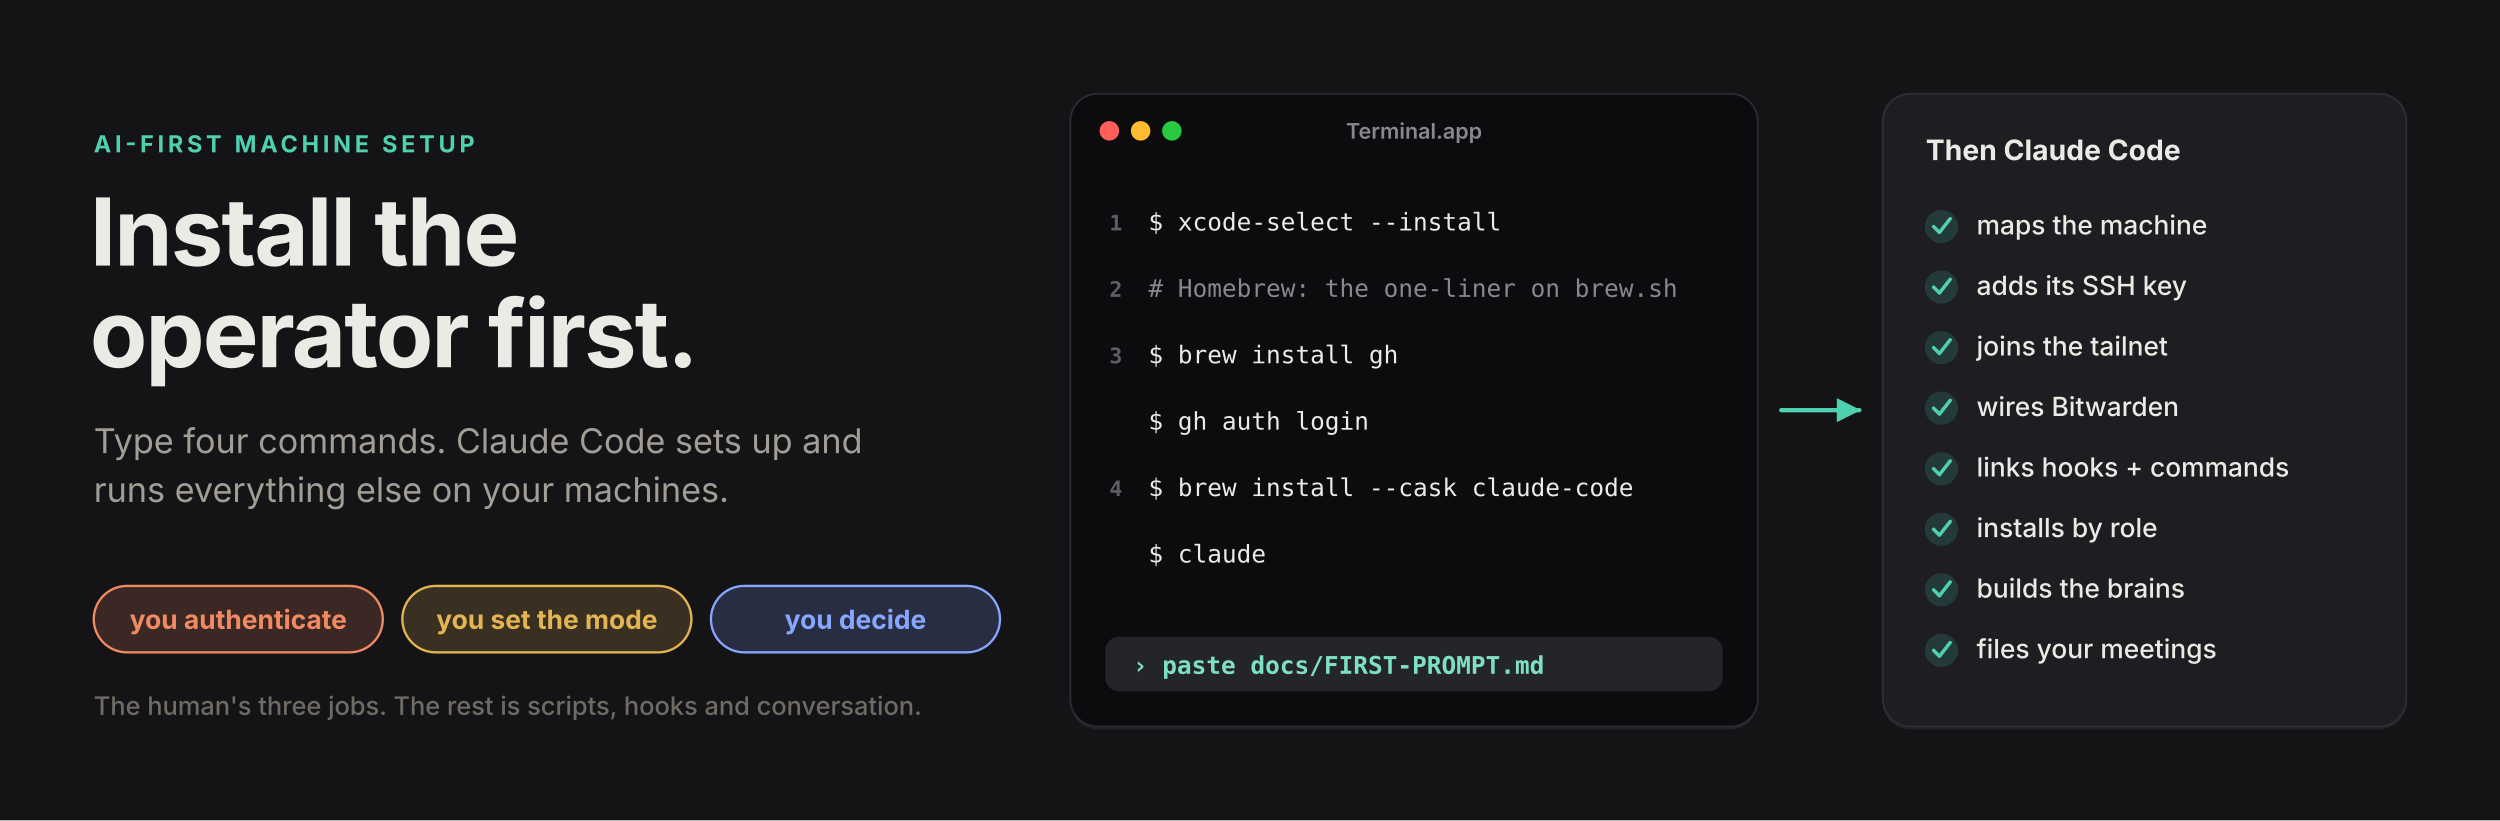
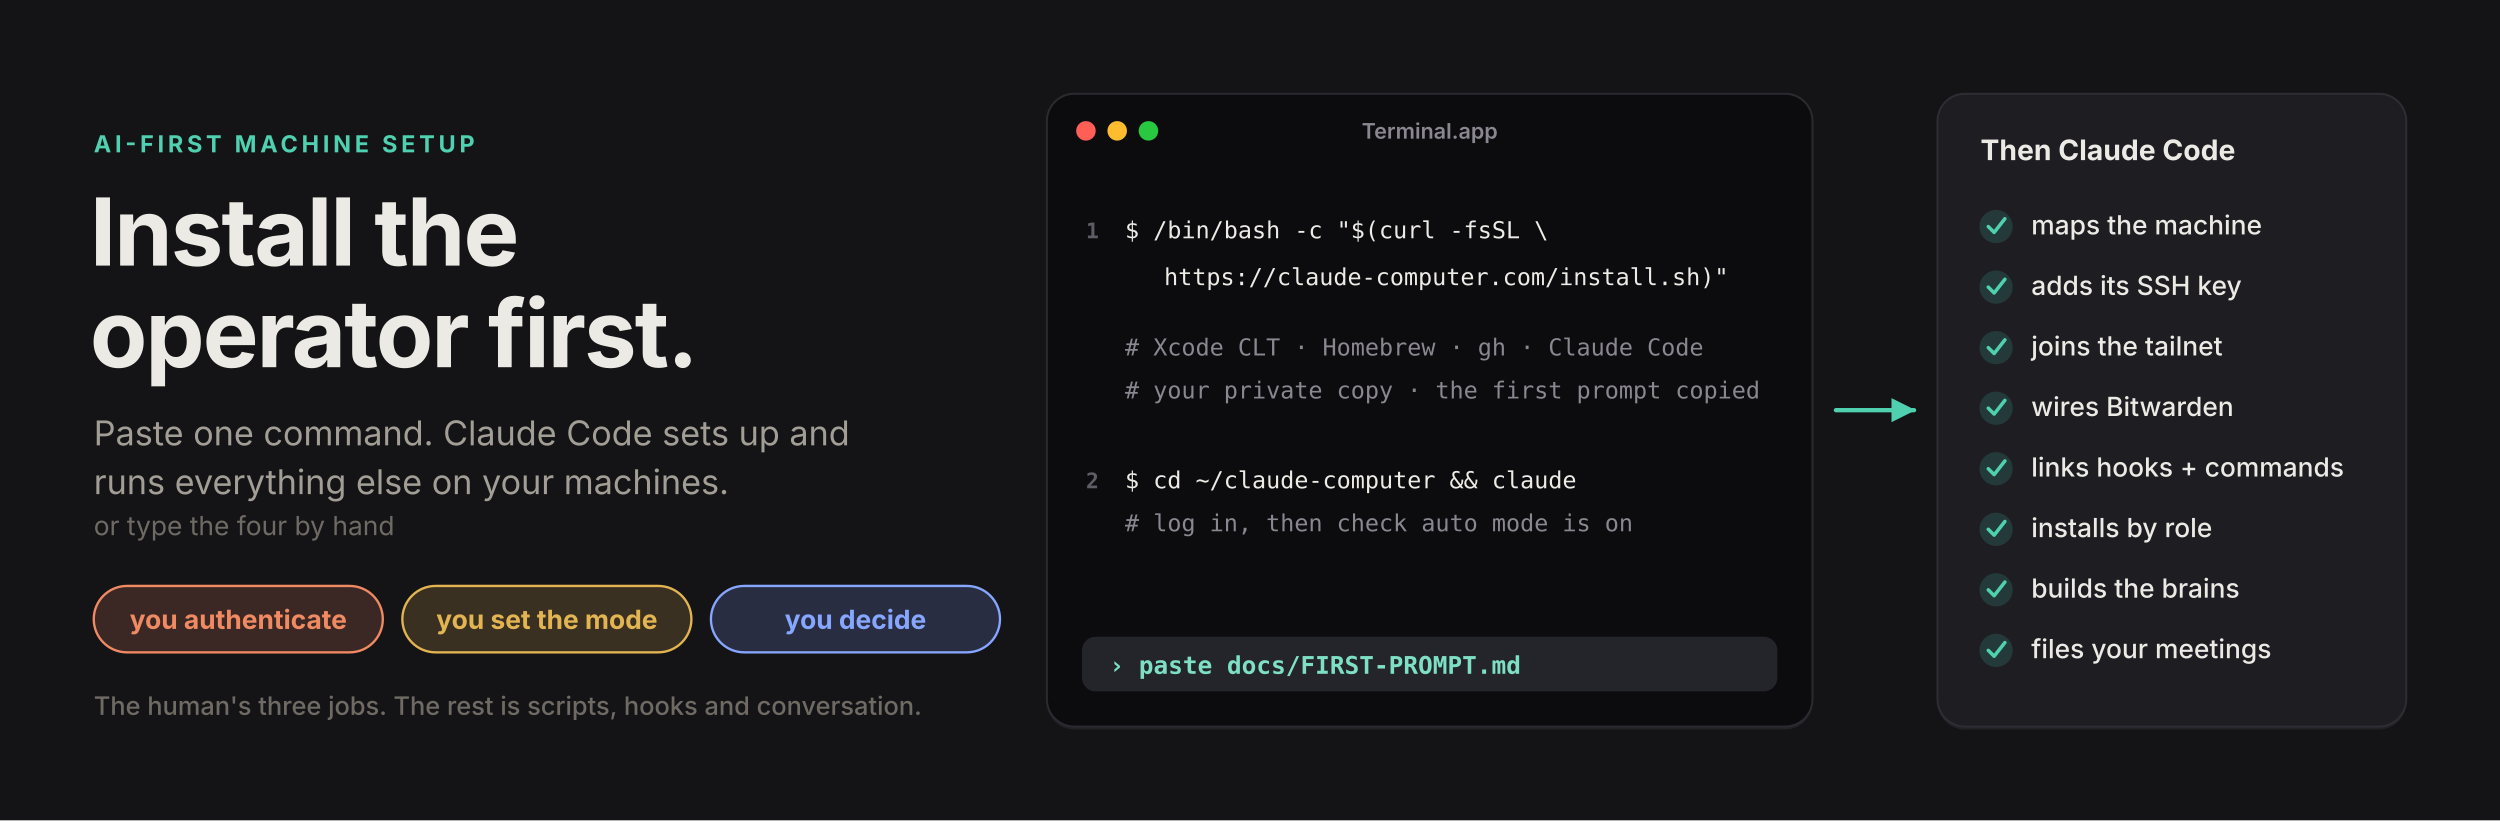
<svg xmlns="http://www.w3.org/2000/svg" viewBox="0 0 1280 420" width="1280" height="420" role="img" aria-labelledby="t d" font-family="Inter, -apple-system, BlinkMacSystemFont, 'Segoe UI', Helvetica, Arial, sans-serif">
  <defs>
    <marker id="m4FD1B0" viewBox="0 0 10 10" refX="8.5" refY="5" markerWidth="7" markerHeight="7" orient="auto-start-reverse">
      <path d="M1,1 L9,5 L1,9 z" fill="#4FD1B0" />
    </marker>
    <pattern id="hatch" width="8" height="8" patternUnits="userSpaceOnUse" patternTransform="rotate(45)">
      <line x1="0" y1="0" x2="0" y2="8" stroke="#2E2D34" stroke-width="3" />
    </pattern>
  </defs>
  <rect width="1280" height="420" fill="#141417" />
  <text x="48" y="78" font-size="12" font-weight="700" fill="#4FD1B0" text-anchor="start" letter-spacing="0.16em">AI-FIRST MACHINE SETUP</text>
  <text x="46" y="136" font-size="48" font-weight="700" fill="#ECEAE4" text-anchor="start" letter-spacing="-0.02em">Install the</text>
  <text x="46" y="188" font-size="48" font-weight="700" fill="#ECEAE4" text-anchor="start" letter-spacing="-0.02em">operator first.</text>
-   <text x="48" y="232" font-size="17.5" font-weight="400" fill="#A29E95" text-anchor="start">Type four commands. Claude Code sets up and</text>
-   <text x="48" y="257" font-size="17.5" font-weight="400" fill="#A29E95" text-anchor="start">runs everything else on your machines.</text>
+   <text x="48" y="228" font-size="17.5" font-weight="400" fill="#A29E95" text-anchor="start">Paste one command. Claude Code sets up and</text>
+   <text x="48" y="253" font-size="17.5" font-weight="400" fill="#A29E95" text-anchor="start">runs everything else on your machines.</text>
+   <text x="48" y="274" font-size="13.5" font-weight="400" fill="#6F6B64" text-anchor="start">or type the four by hand</text>
  <rect x="48" y="300" width="148" height="34" rx="17" fill="#F08A62" stroke="#F08A62" stroke-width="1.2" fill-opacity="0.18" />
  <text x="122" y="322" font-size="13.5" font-weight="650" fill="#F08A62" text-anchor="middle">you authenticate</text>
  <rect x="206" y="300" width="148" height="34" rx="17" fill="#E3B452" stroke="#E3B452" stroke-width="1.2" fill-opacity="0.18" />
  <text x="280" y="322" font-size="13.5" font-weight="650" fill="#E3B452" text-anchor="middle">you set the mode</text>
  <rect x="364" y="300" width="148" height="34" rx="17" fill="#86A6FF" stroke="#86A6FF" stroke-width="1.2" fill-opacity="0.18" />
  <text x="438" y="322" font-size="13.5" font-weight="650" fill="#86A6FF" text-anchor="middle">you decide</text>
  <text x="48" y="366" font-size="13" font-weight="500" fill="#6F6B64" text-anchor="start">The human's three jobs. The rest is scripts, hooks and conversation.</text>
-   <rect x="548" y="49.5" width="352" height="324" rx="14" fill="#2E2D34" fill-opacity="0.55" />
-   <rect x="548" y="48" width="352" height="324" rx="14" fill="#0C0C0F" stroke="#2A2A31" stroke-width="1" />
-   <circle cx="568" cy="67" r="5" fill="#FF5F57" />
-   <circle cx="584" cy="67" r="5" fill="#FEBC2E" />
-   <circle cx="600" cy="67" r="5" fill="#28C840" />
-   <text x="724.0" y="71" font-size="11" font-weight="600" fill="#8A8790" text-anchor="middle">Terminal.app</text>
-   <text x="568" y="118" font-size="11" font-weight="700" fill="#5F5C66" text-anchor="start" font-family="ui-monospace, 'SF Mono', SFMono-Regular, Menlo, Consolas, monospace">1</text>
-   <text x="588" y="118" font-size="12.5" font-weight="500" fill="#EDEBE6" text-anchor="start" font-family="ui-monospace, 'SF Mono', SFMono-Regular, Menlo, Consolas, monospace">$ xcode-select --install</text>
-   <text x="568" y="152" font-size="11" font-weight="700" fill="#5F5C66" text-anchor="start" font-family="ui-monospace, 'SF Mono', SFMono-Regular, Menlo, Consolas, monospace">2</text>
-   <text x="588" y="152" font-size="12.5" font-weight="500" fill="#8A8790" text-anchor="start" font-family="ui-monospace, 'SF Mono', SFMono-Regular, Menlo, Consolas, monospace"># Homebrew: the one-liner on brew.sh</text>
-   <text x="568" y="186" font-size="11" font-weight="700" fill="#5F5C66" text-anchor="start" font-family="ui-monospace, 'SF Mono', SFMono-Regular, Menlo, Consolas, monospace">3</text>
-   <text x="588" y="186" font-size="12.5" font-weight="500" fill="#EDEBE6" text-anchor="start" font-family="ui-monospace, 'SF Mono', SFMono-Regular, Menlo, Consolas, monospace">$ brew install gh</text>
-   <text x="588" y="220" font-size="12.5" font-weight="500" fill="#EDEBE6" text-anchor="start" font-family="ui-monospace, 'SF Mono', SFMono-Regular, Menlo, Consolas, monospace">$ gh auth login</text>
-   <text x="568" y="254" font-size="11" font-weight="700" fill="#5F5C66" text-anchor="start" font-family="ui-monospace, 'SF Mono', SFMono-Regular, Menlo, Consolas, monospace">4</text>
-   <text x="588" y="254" font-size="12.5" font-weight="500" fill="#EDEBE6" text-anchor="start" font-family="ui-monospace, 'SF Mono', SFMono-Regular, Menlo, Consolas, monospace">$ brew install --cask claude-code</text>
-   <text x="588" y="288" font-size="12.5" font-weight="500" fill="#EDEBE6" text-anchor="start" font-family="ui-monospace, 'SF Mono', SFMono-Regular, Menlo, Consolas, monospace">$ claude</text>
-   <rect x="566" y="326" width="316" height="28" rx="7" fill="#24242B" />
-   <text x="580" y="345" font-size="12.5" font-weight="600" fill="#7EE0C3" text-anchor="start" font-family="ui-monospace, 'SF Mono', SFMono-Regular, Menlo, Consolas, monospace">› paste docs/FIRST-PROMPT.md</text>
-   <path d="M912,210.0 L952,210.0" fill="none" stroke="#4FD1B0" stroke-width="2.2" stroke-linecap="round" stroke-linejoin="round" marker-end="url(#m4FD1B0)" />
-   <rect x="964" y="49.5" width="268" height="324" rx="14" fill="#2E2D34" fill-opacity="0.55" />
-   <rect x="964" y="48" width="268" height="324" rx="14" fill="#1D1D22" stroke="#2E2D34" stroke-width="1" />
-   <text x="986" y="82" font-size="14.5" font-weight="700" fill="#ECEAE4" text-anchor="start">Then Claude Code</text>
-   <circle cx="994" cy="116" r="8.5" fill="#4FD1B0" fill-opacity="0.16" />
-   <path d="M990,116 L993,119 L998.5,112" fill="none" stroke="#4FD1B0" stroke-width="1.8" stroke-linecap="round" stroke-linejoin="round" />
-   <text x="1012" y="120" font-size="13.5" font-weight="500" fill="#ECEAE4" text-anchor="start">maps the machine</text>
-   <circle cx="994" cy="147" r="8.5" fill="#4FD1B0" fill-opacity="0.16" />
-   <path d="M990,147 L993,150 L998.5,143" fill="none" stroke="#4FD1B0" stroke-width="1.8" stroke-linecap="round" stroke-linejoin="round" />
-   <text x="1012" y="151" font-size="13.5" font-weight="500" fill="#ECEAE4" text-anchor="start">adds its SSH key</text>
-   <circle cx="994" cy="178" r="8.5" fill="#4FD1B0" fill-opacity="0.16" />
-   <path d="M990,178 L993,181 L998.5,174" fill="none" stroke="#4FD1B0" stroke-width="1.8" stroke-linecap="round" stroke-linejoin="round" />
-   <text x="1012" y="182" font-size="13.5" font-weight="500" fill="#ECEAE4" text-anchor="start">joins the tailnet</text>
-   <circle cx="994" cy="209" r="8.5" fill="#4FD1B0" fill-opacity="0.16" />
-   <path d="M990,209 L993,212 L998.5,205" fill="none" stroke="#4FD1B0" stroke-width="1.8" stroke-linecap="round" stroke-linejoin="round" />
-   <text x="1012" y="213" font-size="13.5" font-weight="500" fill="#ECEAE4" text-anchor="start">wires Bitwarden</text>
-   <circle cx="994" cy="240" r="8.5" fill="#4FD1B0" fill-opacity="0.16" />
-   <path d="M990,240 L993,243 L998.5,236" fill="none" stroke="#4FD1B0" stroke-width="1.8" stroke-linecap="round" stroke-linejoin="round" />
-   <text x="1012" y="244" font-size="13.5" font-weight="500" fill="#ECEAE4" text-anchor="start">links hooks + commands</text>
-   <circle cx="994" cy="271" r="8.5" fill="#4FD1B0" fill-opacity="0.16" />
-   <path d="M990,271 L993,274 L998.5,267" fill="none" stroke="#4FD1B0" stroke-width="1.8" stroke-linecap="round" stroke-linejoin="round" />
-   <text x="1012" y="275" font-size="13.5" font-weight="500" fill="#ECEAE4" text-anchor="start">installs by role</text>
-   <circle cx="994" cy="302" r="8.5" fill="#4FD1B0" fill-opacity="0.16" />
-   <path d="M990,302 L993,305 L998.5,298" fill="none" stroke="#4FD1B0" stroke-width="1.8" stroke-linecap="round" stroke-linejoin="round" />
-   <text x="1012" y="306" font-size="13.5" font-weight="500" fill="#ECEAE4" text-anchor="start">builds the brains</text>
-   <circle cx="994" cy="333" r="8.5" fill="#4FD1B0" fill-opacity="0.16" />
-   <path d="M990,333 L993,336 L998.5,329" fill="none" stroke="#4FD1B0" stroke-width="1.8" stroke-linecap="round" stroke-linejoin="round" />
-   <text x="1012" y="337" font-size="13.5" font-weight="500" fill="#ECEAE4" text-anchor="start">files your meetings</text>
+   <rect x="536" y="49.5" width="392" height="324" rx="14" fill="#2E2D34" fill-opacity="0.55" />
+   <rect x="536" y="48" width="392" height="324" rx="14" fill="#0C0C0F" stroke="#2A2A31" stroke-width="1" />
+   <circle cx="556" cy="67" r="5" fill="#FF5F57" />
+   <circle cx="572" cy="67" r="5" fill="#FEBC2E" />
+   <circle cx="588" cy="67" r="5" fill="#28C840" />
+   <text x="732.0" y="71" font-size="11" font-weight="600" fill="#8A8790" text-anchor="middle">Terminal.app</text>
+   <text x="556" y="122" font-size="11" font-weight="700" fill="#5F5C66" text-anchor="start" font-family="ui-monospace, 'SF Mono', SFMono-Regular, Menlo, Consolas, monospace">1</text>
+   <text x="576" y="122" font-size="12" font-weight="500" fill="#EDEBE6" text-anchor="start" font-family="ui-monospace, 'SF Mono', SFMono-Regular, Menlo, Consolas, monospace">$ /bin/bash -c "$(curl -fsSL \</text>
+   <text x="596" y="146" font-size="12" font-weight="500" fill="#EDEBE6" text-anchor="start" font-family="ui-monospace, 'SF Mono', SFMono-Regular, Menlo, Consolas, monospace">https://claude-computer.com/install.sh)"</text>
+   <text x="576" y="182" font-size="12" font-weight="500" fill="#8A8790" text-anchor="start" font-family="ui-monospace, 'SF Mono', SFMono-Regular, Menlo, Consolas, monospace"># Xcode CLT · Homebrew · gh · Claude Code</text>
+   <text x="576" y="204" font-size="12" font-weight="500" fill="#8A8790" text-anchor="start" font-family="ui-monospace, 'SF Mono', SFMono-Regular, Menlo, Consolas, monospace"># your private copy · the first prompt copied</text>
+   <text x="556" y="250" font-size="11" font-weight="700" fill="#5F5C66" text-anchor="start" font-family="ui-monospace, 'SF Mono', SFMono-Regular, Menlo, Consolas, monospace">2</text>
+   <text x="576" y="250" font-size="12" font-weight="500" fill="#EDEBE6" text-anchor="start" font-family="ui-monospace, 'SF Mono', SFMono-Regular, Menlo, Consolas, monospace">$ cd ~/claude-computer &amp;&amp; claude</text>
+   <text x="576" y="272" font-size="12" font-weight="500" fill="#8A8790" text-anchor="start" font-family="ui-monospace, 'SF Mono', SFMono-Regular, Menlo, Consolas, monospace"># log in, then check auto mode is on</text>
+   <rect x="554" y="326" width="356" height="28" rx="7" fill="#24242B" />
+   <text x="568" y="345" font-size="12.5" font-weight="600" fill="#7EE0C3" text-anchor="start" font-family="ui-monospace, 'SF Mono', SFMono-Regular, Menlo, Consolas, monospace">› paste docs/FIRST-PROMPT.md</text>
+   <path d="M940,210.0 L980,210.0" fill="none" stroke="#4FD1B0" stroke-width="2.2" stroke-linecap="round" stroke-linejoin="round" marker-end="url(#m4FD1B0)" />
+   <rect x="992" y="49.5" width="240" height="324" rx="14" fill="#2E2D34" fill-opacity="0.55" />
+   <rect x="992" y="48" width="240" height="324" rx="14" fill="#1D1D22" stroke="#2E2D34" stroke-width="1" />
+   <text x="1014" y="82" font-size="14.5" font-weight="700" fill="#ECEAE4" text-anchor="start">Then Claude Code</text>
+   <circle cx="1022" cy="116" r="8.5" fill="#4FD1B0" fill-opacity="0.16" />
+   <path d="M1018,116 L1021,119 L1026.5,112" fill="none" stroke="#4FD1B0" stroke-width="1.8" stroke-linecap="round" stroke-linejoin="round" />
+   <text x="1040" y="120" font-size="13.5" font-weight="500" fill="#ECEAE4" text-anchor="start">maps the machine</text>
+   <circle cx="1022" cy="147" r="8.5" fill="#4FD1B0" fill-opacity="0.16" />
+   <path d="M1018,147 L1021,150 L1026.5,143" fill="none" stroke="#4FD1B0" stroke-width="1.8" stroke-linecap="round" stroke-linejoin="round" />
+   <text x="1040" y="151" font-size="13.5" font-weight="500" fill="#ECEAE4" text-anchor="start">adds its SSH key</text>
+   <circle cx="1022" cy="178" r="8.5" fill="#4FD1B0" fill-opacity="0.16" />
+   <path d="M1018,178 L1021,181 L1026.5,174" fill="none" stroke="#4FD1B0" stroke-width="1.8" stroke-linecap="round" stroke-linejoin="round" />
+   <text x="1040" y="182" font-size="13.5" font-weight="500" fill="#ECEAE4" text-anchor="start">joins the tailnet</text>
+   <circle cx="1022" cy="209" r="8.5" fill="#4FD1B0" fill-opacity="0.16" />
+   <path d="M1018,209 L1021,212 L1026.5,205" fill="none" stroke="#4FD1B0" stroke-width="1.8" stroke-linecap="round" stroke-linejoin="round" />
+   <text x="1040" y="213" font-size="13.5" font-weight="500" fill="#ECEAE4" text-anchor="start">wires Bitwarden</text>
+   <circle cx="1022" cy="240" r="8.5" fill="#4FD1B0" fill-opacity="0.16" />
+   <path d="M1018,240 L1021,243 L1026.5,236" fill="none" stroke="#4FD1B0" stroke-width="1.8" stroke-linecap="round" stroke-linejoin="round" />
+   <text x="1040" y="244" font-size="13.5" font-weight="500" fill="#ECEAE4" text-anchor="start">links hooks + commands</text>
+   <circle cx="1022" cy="271" r="8.5" fill="#4FD1B0" fill-opacity="0.16" />
+   <path d="M1018,271 L1021,274 L1026.5,267" fill="none" stroke="#4FD1B0" stroke-width="1.8" stroke-linecap="round" stroke-linejoin="round" />
+   <text x="1040" y="275" font-size="13.5" font-weight="500" fill="#ECEAE4" text-anchor="start">installs by role</text>
+   <circle cx="1022" cy="302" r="8.5" fill="#4FD1B0" fill-opacity="0.16" />
+   <path d="M1018,302 L1021,305 L1026.5,298" fill="none" stroke="#4FD1B0" stroke-width="1.8" stroke-linecap="round" stroke-linejoin="round" />
+   <text x="1040" y="306" font-size="13.5" font-weight="500" fill="#ECEAE4" text-anchor="start">builds the brains</text>
+   <circle cx="1022" cy="333" r="8.5" fill="#4FD1B0" fill-opacity="0.16" />
+   <path d="M1018,333 L1021,336 L1026.5,329" fill="none" stroke="#4FD1B0" stroke-width="1.8" stroke-linecap="round" stroke-linejoin="round" />
+   <text x="1040" y="337" font-size="13.5" font-weight="500" fill="#ECEAE4" text-anchor="start">files your meetings</text>
</svg>
